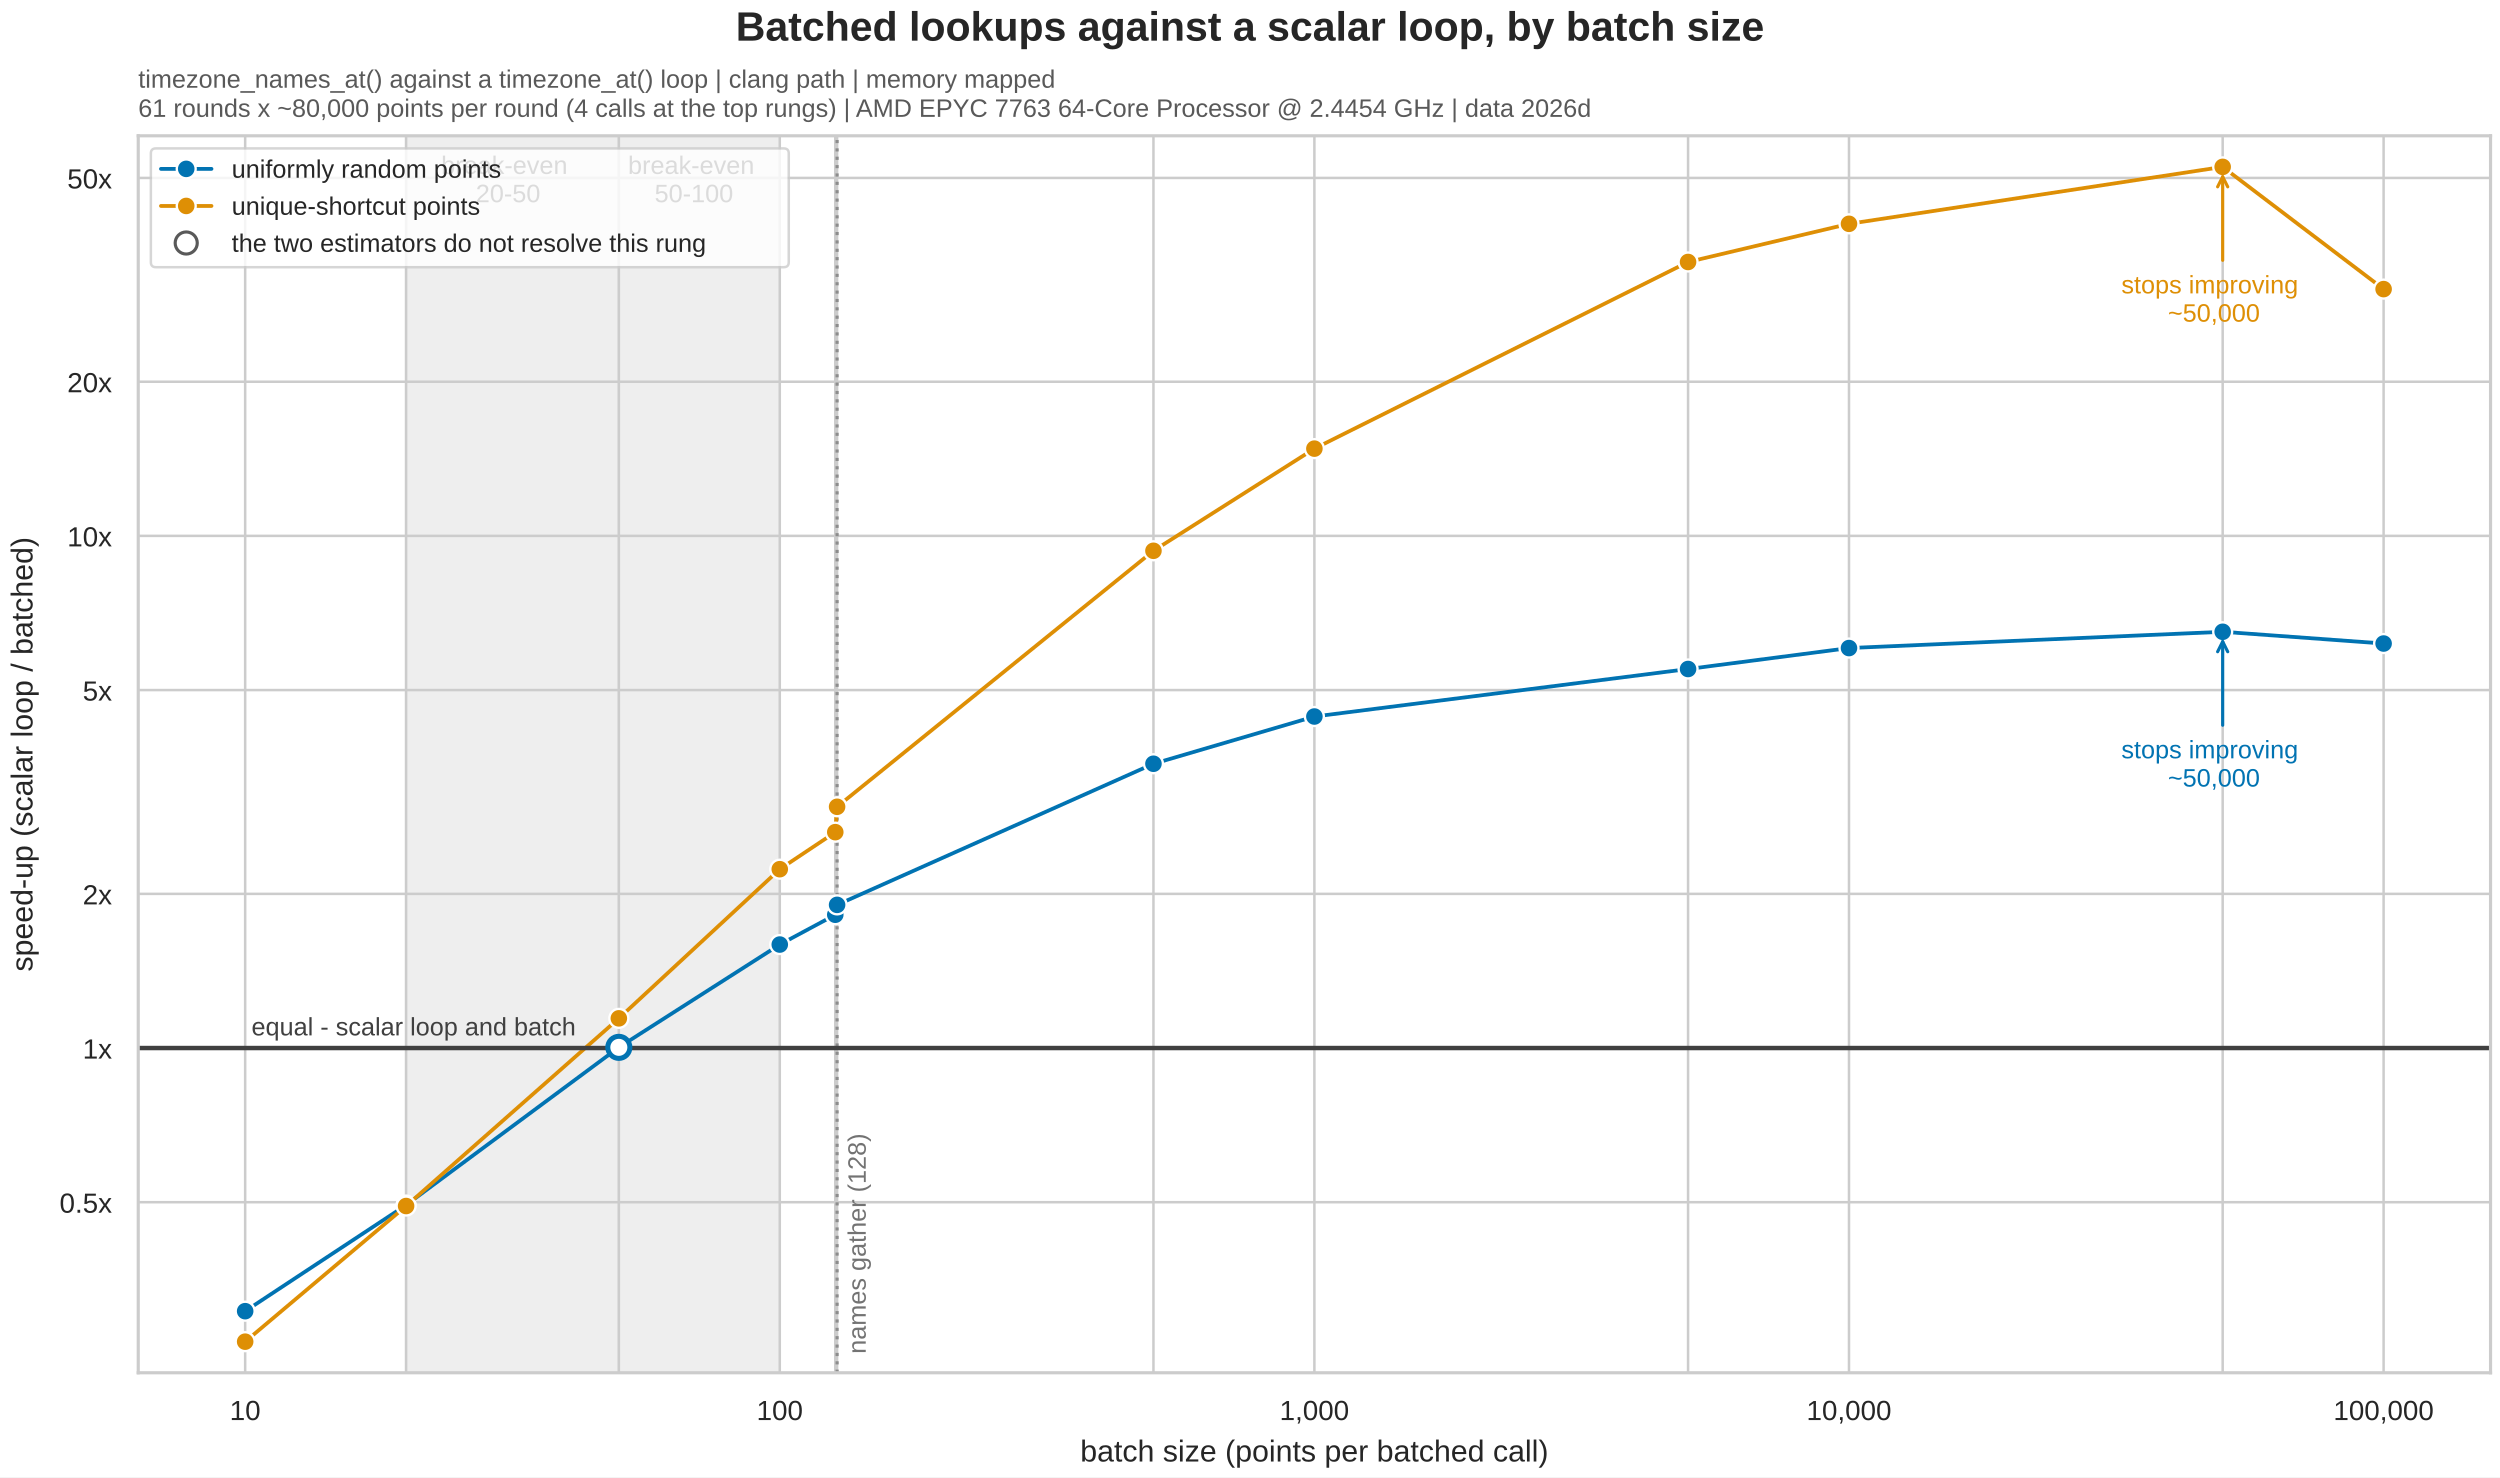
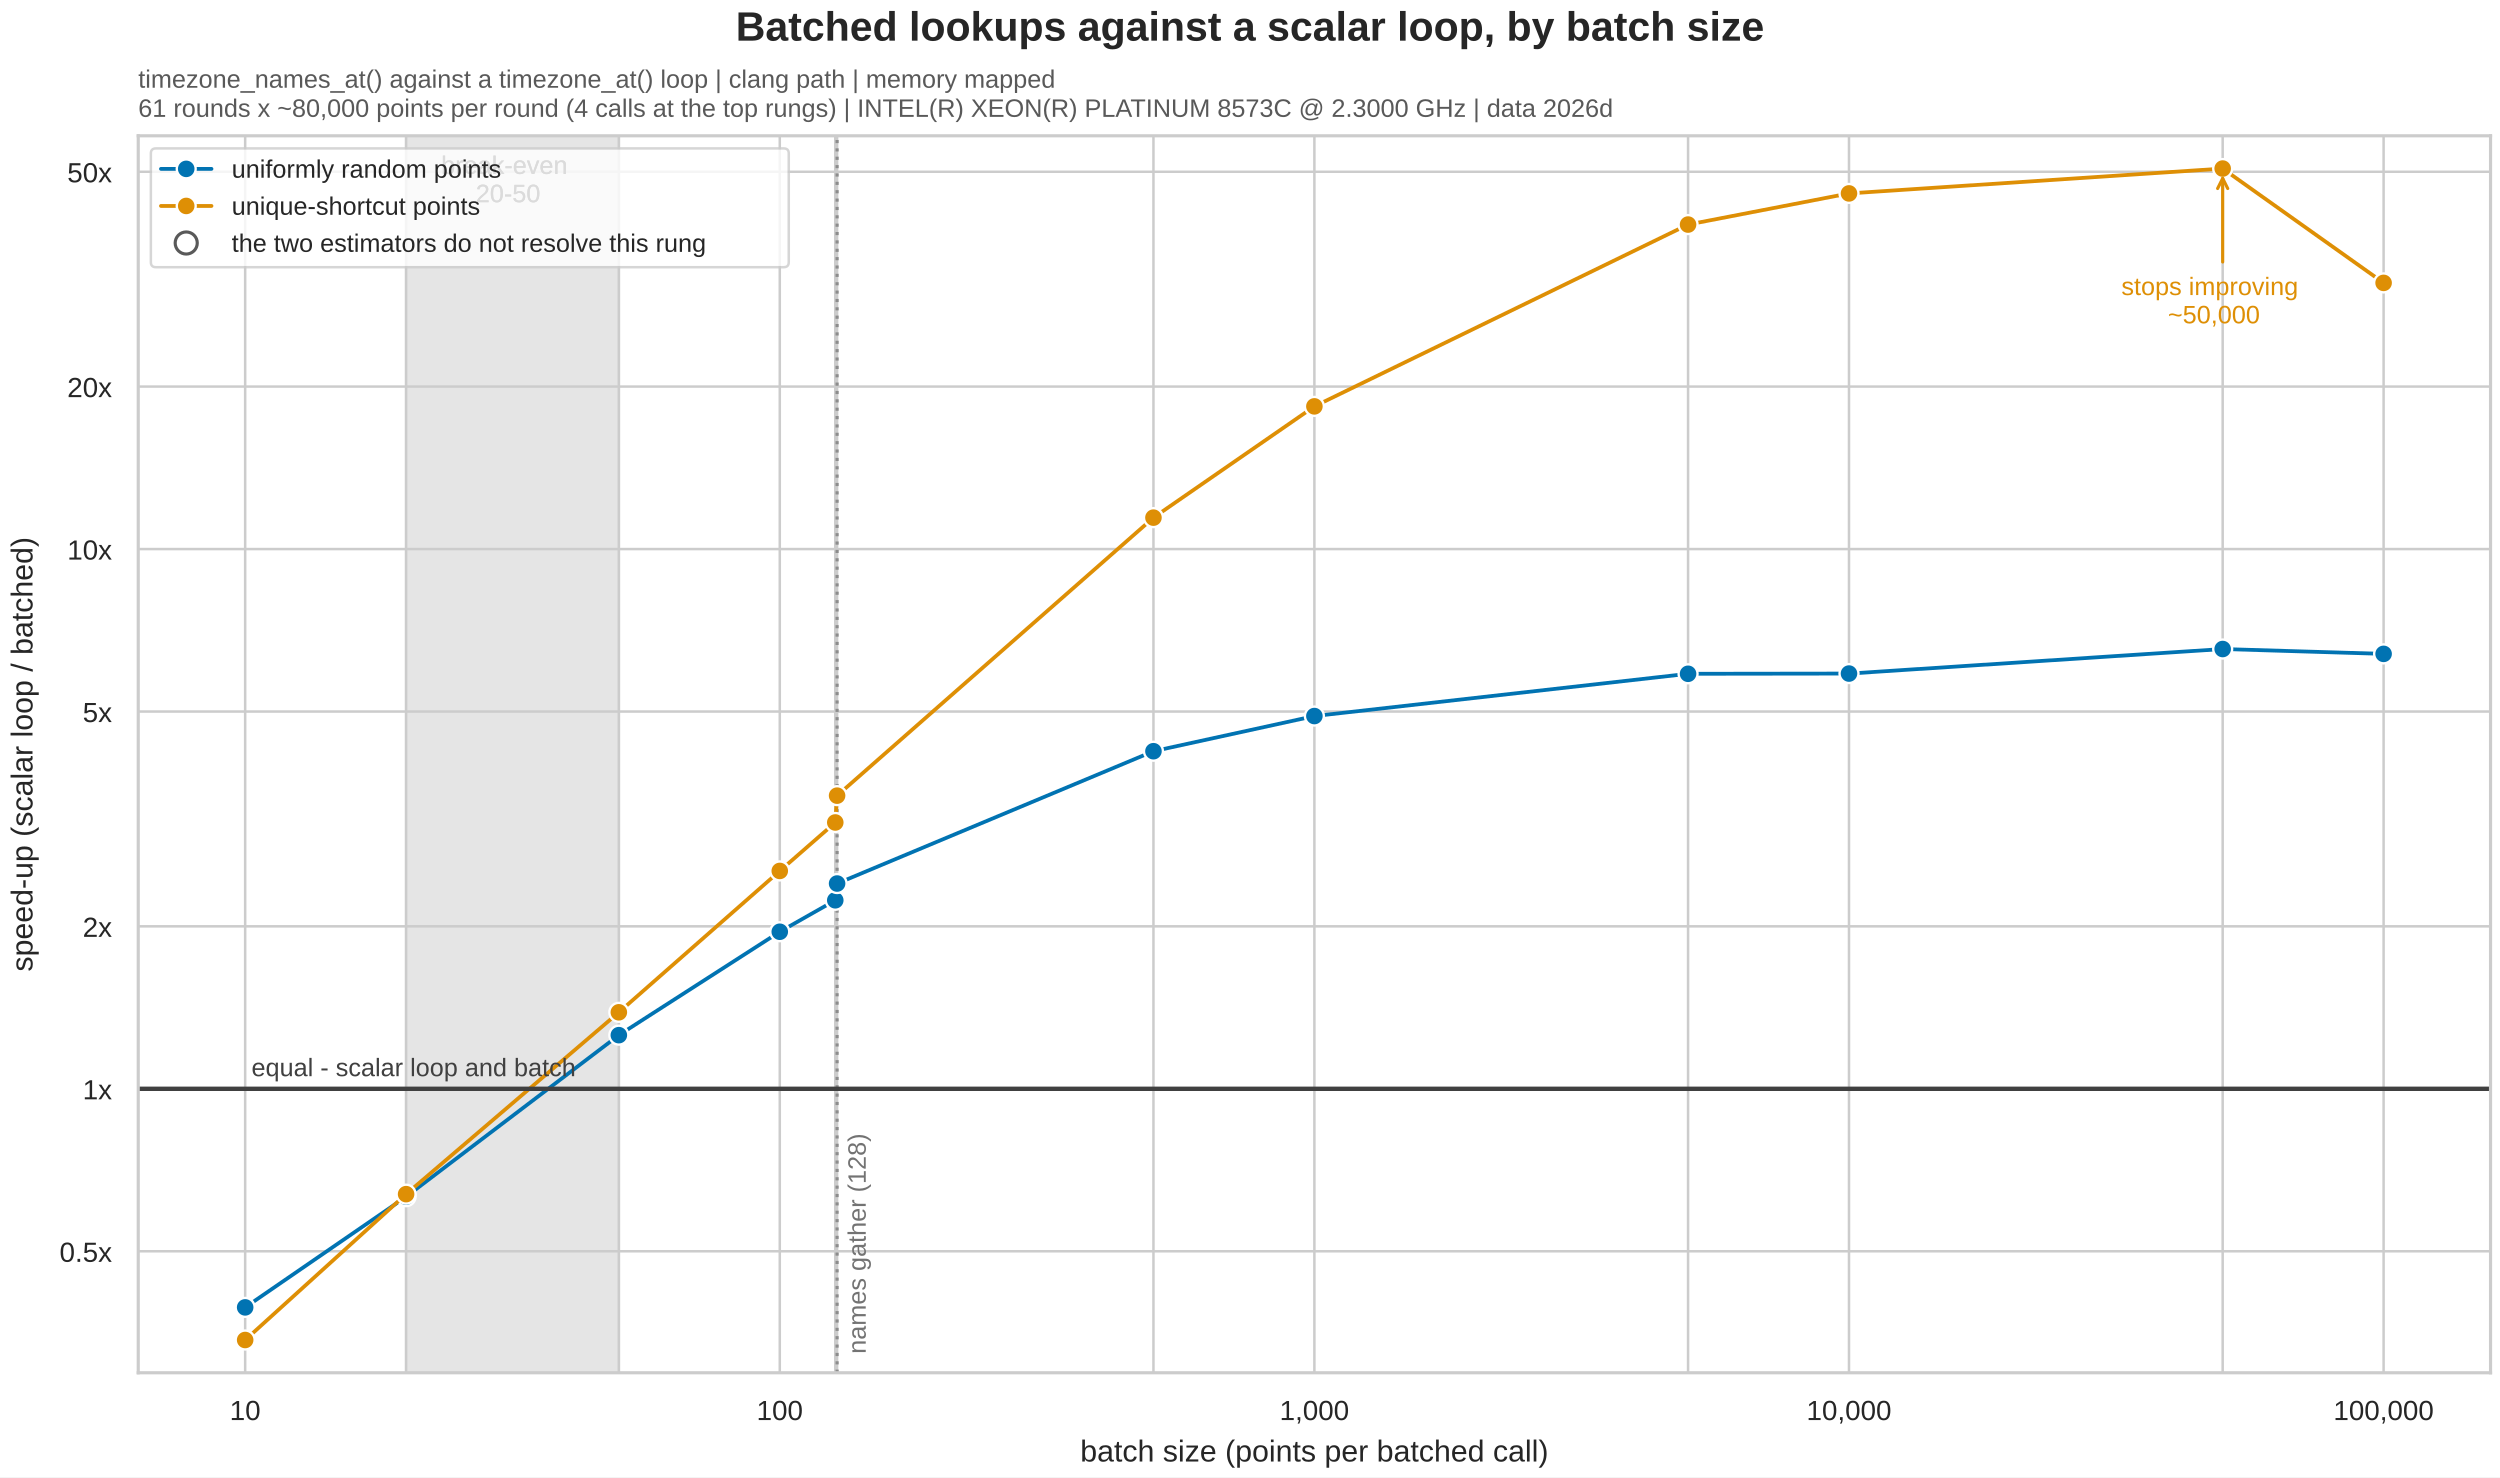
<svg xmlns="http://www.w3.org/2000/svg" xmlns:xlink="http://www.w3.org/1999/xlink" width="792pt" height="468pt" viewBox="0 0 792 468" version="1.1">
  <defs>
    <style type="text/css">*{stroke-linejoin: round; stroke-linecap: butt}</style>
  </defs>
  <g id="figure_1">
    <g id="patch_1">
      <path d="M 0 468 L 792 468 L 792 0 L 0 0 z " style="fill: #ffffff" />
    </g>
    <g id="axes_1">
      <g id="patch_2">
        <path d="M 43.794 434.892 L 789 434.892 L 789 43.02 L 43.794 43.02 z " style="fill: #ffffff" />
      </g>
      <g id="patch_3">
-         <path d="M 196.048 434.892 L 247.032 434.892 L 247.032 43.02 L 196.048 43.02 z " clip-path="url(#p3d15c40ce1)" style="fill: #d9d9d9; opacity: 0.45; stroke: #d9d9d9; stroke-width: 0.8; stroke-linejoin: miter" />
+         <path d="M 128.651 434.892 L 196.048 434.892 L 196.048 43.02 L 128.651 43.02 z " clip-path="url(#p3d15c40ce1)" style="fill: #d9d9d9; opacity: 0.45; stroke: #d9d9d9; stroke-width: 0.8; stroke-linejoin: miter" />
      </g>
      <g id="patch_4">
        <path d="M 128.651 434.892 L 196.048 434.892 L 196.048 43.02 L 128.651 43.02 z " clip-path="url(#p3d15c40ce1)" style="fill: #d9d9d9; opacity: 0.45; stroke: #d9d9d9; stroke-width: 0.8; stroke-linejoin: miter" />
      </g>
      <g id="matplotlib.axis_1">
        <g id="xtick_1">
          <g id="line2d_1">
            <path d="M 77.667 434.892 L 77.667 43.02 " clip-path="url(#p3d15c40ce1)" style="fill: none; stroke: #cccccc; stroke-width: 0.8; stroke-linecap: round" />
          </g>
          <g id="text_1">
            <text style="font-size: 8.8px; font-family: 'Arial', 'DejaVu Sans', 'Liberation Sans', 'Bitstream Vera Sans', sans-serif; text-anchor: middle; fill: #262626" x="77.667" y="449.879" transform="rotate(-0 77.66746 449.8786)">10</text>
          </g>
        </g>
        <g id="xtick_2">
          <g id="line2d_2">
            <path d="M 128.651 434.892 L 128.651 43.02 " clip-path="url(#p3d15c40ce1)" style="fill: none; stroke: #cccccc; stroke-width: 0.8; stroke-linecap: round" />
          </g>
        </g>
        <g id="xtick_3">
          <g id="line2d_3">
            <path d="M 196.048 434.892 L 196.048 43.02 " clip-path="url(#p3d15c40ce1)" style="fill: none; stroke: #cccccc; stroke-width: 0.8; stroke-linecap: round" />
          </g>
        </g>
        <g id="xtick_4">
          <g id="line2d_4">
            <path d="M 247.032 434.892 L 247.032 43.02 " clip-path="url(#p3d15c40ce1)" style="fill: none; stroke: #cccccc; stroke-width: 0.8; stroke-linecap: round" />
          </g>
          <g id="text_2">
            <text style="font-size: 8.8px; font-family: 'Arial', 'DejaVu Sans', 'Liberation Sans', 'Bitstream Vera Sans', sans-serif; text-anchor: middle; fill: #262626" x="247.032" y="449.879" transform="rotate(-0 247.0323 449.8786)">100</text>
          </g>
        </g>
        <g id="xtick_5">
          <g id="line2d_5">
            <path d="M 264.613 434.892 L 264.613 43.02 " clip-path="url(#p3d15c40ce1)" style="fill: none; stroke: #cccccc; stroke-width: 0.8; stroke-linecap: round" />
          </g>
        </g>
        <g id="xtick_6">
          <g id="line2d_6">
            <path d="M 265.19 434.892 L 265.19 43.02 " clip-path="url(#p3d15c40ce1)" style="fill: none; stroke: #cccccc; stroke-width: 0.8; stroke-linecap: round" />
          </g>
        </g>
        <g id="xtick_7">
          <g id="line2d_7">
            <path d="M 365.413 434.892 L 365.413 43.02 " clip-path="url(#p3d15c40ce1)" style="fill: none; stroke: #cccccc; stroke-width: 0.8; stroke-linecap: round" />
          </g>
        </g>
        <g id="xtick_8">
          <g id="line2d_8">
            <path d="M 416.397 434.892 L 416.397 43.02 " clip-path="url(#p3d15c40ce1)" style="fill: none; stroke: #cccccc; stroke-width: 0.8; stroke-linecap: round" />
          </g>
          <g id="text_3">
            <text style="font-size: 8.8px; font-family: 'Arial', 'DejaVu Sans', 'Liberation Sans', 'Bitstream Vera Sans', sans-serif; text-anchor: middle; fill: #262626" x="416.397" y="449.879" transform="rotate(-0 416.3971 449.8786)">1,000</text>
          </g>
        </g>
        <g id="xtick_9">
          <g id="line2d_9">
            <path d="M 534.778 434.892 L 534.778 43.02 " clip-path="url(#p3d15c40ce1)" style="fill: none; stroke: #cccccc; stroke-width: 0.8; stroke-linecap: round" />
          </g>
        </g>
        <g id="xtick_10">
          <g id="line2d_10">
            <path d="M 585.762 434.892 L 585.762 43.02 " clip-path="url(#p3d15c40ce1)" style="fill: none; stroke: #cccccc; stroke-width: 0.8; stroke-linecap: round" />
          </g>
          <g id="text_4">
            <text style="font-size: 8.8px; font-family: 'Arial', 'DejaVu Sans', 'Liberation Sans', 'Bitstream Vera Sans', sans-serif; text-anchor: middle; fill: #262626" x="585.762" y="449.879" transform="rotate(-0 585.762 449.8786)">10,000</text>
          </g>
        </g>
        <g id="xtick_11">
          <g id="line2d_11">
            <path d="M 704.143 434.892 L 704.143 43.02 " clip-path="url(#p3d15c40ce1)" style="fill: none; stroke: #cccccc; stroke-width: 0.8; stroke-linecap: round" />
          </g>
        </g>
        <g id="xtick_12">
          <g id="line2d_12">
            <path d="M 755.127 434.892 L 755.127 43.02 " clip-path="url(#p3d15c40ce1)" style="fill: none; stroke: #cccccc; stroke-width: 0.8; stroke-linecap: round" />
          </g>
          <g id="text_5">
            <text style="font-size: 8.8px; font-family: 'Arial', 'DejaVu Sans', 'Liberation Sans', 'Bitstream Vera Sans', sans-serif; text-anchor: middle; fill: #262626" x="755.127" y="449.879" transform="rotate(-0 755.1268 449.8786)">100,000</text>
          </g>
        </g>
        <g id="xtick_13" />
        <g id="xtick_14" />
        <g id="xtick_15" />
        <g id="xtick_16" />
        <g id="xtick_17" />
        <g id="xtick_18" />
        <g id="xtick_19" />
        <g id="xtick_20" />
        <g id="xtick_21" />
        <g id="xtick_22" />
        <g id="xtick_23" />
        <g id="xtick_24" />
        <g id="xtick_25" />
        <g id="xtick_26" />
        <g id="xtick_27" />
        <g id="xtick_28" />
        <g id="xtick_29" />
        <g id="xtick_30" />
        <g id="xtick_31" />
        <g id="xtick_32" />
        <g id="xtick_33" />
        <g id="xtick_34" />
        <g id="xtick_35" />
        <g id="xtick_36" />
        <g id="xtick_37" />
        <g id="xtick_38" />
        <g id="xtick_39" />
        <g id="xtick_40" />
        <g id="xtick_41" />
        <g id="xtick_42" />
        <g id="text_6">
          <text style="font-size: 9.6px; font-family: 'Arial', 'DejaVu Sans', 'Liberation Sans', 'Bitstream Vera Sans', sans-serif; text-anchor: middle; fill: #262626" x="416.397" y="463.003" transform="rotate(-0 416.3971 463.0033)">batch size (points per batched call)</text>
        </g>
      </g>
      <g id="matplotlib.axis_2">
        <g id="ytick_1">
          <g id="line2d_13">
-             <path d="M 43.794 380.854 L 789 380.854 " clip-path="url(#p3d15c40ce1)" style="fill: none; stroke: #cccccc; stroke-width: 0.8; stroke-linecap: round" />
+             <path d="M 43.794 396.406 L 789 396.406 " clip-path="url(#p3d15c40ce1)" style="fill: none; stroke: #cccccc; stroke-width: 0.8; stroke-linecap: round" />
          </g>
          <g id="text_7">
-             <text style="font-size: 8.8px; font-family: 'Arial', 'DejaVu Sans', 'Liberation Sans', 'Bitstream Vera Sans', sans-serif; text-anchor: end; fill: #262626" x="35.494" y="384.197" transform="rotate(-0 35.49449 384.1974)">0.5x</text>
+             <text style="font-size: 8.8px; font-family: 'Arial', 'DejaVu Sans', 'Liberation Sans', 'Bitstream Vera Sans', sans-serif; text-anchor: end; fill: #262626" x="35.494" y="399.75" transform="rotate(-0 35.49449 399.7495)">0.5x</text>
          </g>
        </g>
        <g id="ytick_2">
          <g id="line2d_14">
-             <path d="M 43.794 332.014 L 789 332.014 " clip-path="url(#p3d15c40ce1)" style="fill: none; stroke: #cccccc; stroke-width: 0.8; stroke-linecap: round" />
+             <path d="M 43.794 344.932 L 789 344.932 " clip-path="url(#p3d15c40ce1)" style="fill: none; stroke: #cccccc; stroke-width: 0.8; stroke-linecap: round" />
          </g>
          <g id="text_8">
-             <text style="font-size: 8.8px; font-family: 'Arial', 'DejaVu Sans', 'Liberation Sans', 'Bitstream Vera Sans', sans-serif; text-anchor: end; fill: #262626" x="35.494" y="335.357" transform="rotate(-0 35.49449 335.3568)">1x</text>
+             <text style="font-size: 8.8px; font-family: 'Arial', 'DejaVu Sans', 'Liberation Sans', 'Bitstream Vera Sans', sans-serif; text-anchor: end; fill: #262626" x="35.494" y="348.275" transform="rotate(-0 35.49449 348.275)">1x</text>
          </g>
        </g>
        <g id="ytick_3">
          <g id="line2d_15">
-             <path d="M 43.794 283.173 L 789 283.173 " clip-path="url(#p3d15c40ce1)" style="fill: none; stroke: #cccccc; stroke-width: 0.8; stroke-linecap: round" />
+             <path d="M 43.794 293.457 L 789 293.457 " clip-path="url(#p3d15c40ce1)" style="fill: none; stroke: #cccccc; stroke-width: 0.8; stroke-linecap: round" />
          </g>
          <g id="text_9">
-             <text style="font-size: 8.8px; font-family: 'Arial', 'DejaVu Sans', 'Liberation Sans', 'Bitstream Vera Sans', sans-serif; text-anchor: end; fill: #262626" x="35.494" y="286.516" transform="rotate(-0 35.49449 286.5162)">2x</text>
+             <text style="font-size: 8.8px; font-family: 'Arial', 'DejaVu Sans', 'Liberation Sans', 'Bitstream Vera Sans', sans-serif; text-anchor: end; fill: #262626" x="35.494" y="296.801" transform="rotate(-0 35.49449 296.8005)">2x</text>
          </g>
        </g>
        <g id="ytick_4">
          <g id="line2d_16">
-             <path d="M 43.794 218.609 L 789 218.609 " clip-path="url(#p3d15c40ce1)" style="fill: none; stroke: #cccccc; stroke-width: 0.8; stroke-linecap: round" />
+             <path d="M 43.794 225.412 L 789 225.412 " clip-path="url(#p3d15c40ce1)" style="fill: none; stroke: #cccccc; stroke-width: 0.8; stroke-linecap: round" />
          </g>
          <g id="text_10">
-             <text style="font-size: 8.8px; font-family: 'Arial', 'DejaVu Sans', 'Liberation Sans', 'Bitstream Vera Sans', sans-serif; text-anchor: end; fill: #262626" x="35.494" y="221.952" transform="rotate(-0 35.49449 221.9524)">5x</text>
+             <text style="font-size: 8.8px; font-family: 'Arial', 'DejaVu Sans', 'Liberation Sans', 'Bitstream Vera Sans', sans-serif; text-anchor: end; fill: #262626" x="35.494" y="228.755" transform="rotate(-0 35.49449 228.755)">5x</text>
          </g>
        </g>
        <g id="ytick_5">
          <g id="line2d_17">
-             <path d="M 43.794 169.768 L 789 169.768 " clip-path="url(#p3d15c40ce1)" style="fill: none; stroke: #cccccc; stroke-width: 0.8; stroke-linecap: round" />
+             <path d="M 43.794 173.937 L 789 173.937 " clip-path="url(#p3d15c40ce1)" style="fill: none; stroke: #cccccc; stroke-width: 0.8; stroke-linecap: round" />
          </g>
          <g id="text_11">
-             <text style="font-size: 8.8px; font-family: 'Arial', 'DejaVu Sans', 'Liberation Sans', 'Bitstream Vera Sans', sans-serif; text-anchor: end; fill: #262626" x="35.494" y="173.112" transform="rotate(-0 35.49449 173.1118)">10x</text>
+             <text style="font-size: 8.8px; font-family: 'Arial', 'DejaVu Sans', 'Liberation Sans', 'Bitstream Vera Sans', sans-serif; text-anchor: end; fill: #262626" x="35.494" y="177.28" transform="rotate(-0 35.49449 177.2805)">10x</text>
          </g>
        </g>
        <g id="ytick_6">
          <g id="line2d_18">
-             <path d="M 43.794 120.928 L 789 120.928 " clip-path="url(#p3d15c40ce1)" style="fill: none; stroke: #cccccc; stroke-width: 0.8; stroke-linecap: round" />
+             <path d="M 43.794 122.463 L 789 122.463 " clip-path="url(#p3d15c40ce1)" style="fill: none; stroke: #cccccc; stroke-width: 0.8; stroke-linecap: round" />
          </g>
          <g id="text_12">
-             <text style="font-size: 8.8px; font-family: 'Arial', 'DejaVu Sans', 'Liberation Sans', 'Bitstream Vera Sans', sans-serif; text-anchor: end; fill: #262626" x="35.494" y="124.271" transform="rotate(-0 35.49449 124.2712)">20x</text>
+             <text style="font-size: 8.8px; font-family: 'Arial', 'DejaVu Sans', 'Liberation Sans', 'Bitstream Vera Sans', sans-serif; text-anchor: end; fill: #262626" x="35.494" y="125.806" transform="rotate(-0 35.49449 125.806)">20x</text>
          </g>
        </g>
        <g id="ytick_7">
          <g id="line2d_19">
-             <path d="M 43.794 56.364 L 789 56.364 " clip-path="url(#p3d15c40ce1)" style="fill: none; stroke: #cccccc; stroke-width: 0.8; stroke-linecap: round" />
+             <path d="M 43.794 54.417 L 789 54.417 " clip-path="url(#p3d15c40ce1)" style="fill: none; stroke: #cccccc; stroke-width: 0.8; stroke-linecap: round" />
          </g>
          <g id="text_13">
-             <text style="font-size: 8.8px; font-family: 'Arial', 'DejaVu Sans', 'Liberation Sans', 'Bitstream Vera Sans', sans-serif; text-anchor: end; fill: #262626" x="35.494" y="59.707" transform="rotate(-0 35.49449 59.70738)">50x</text>
+             <text style="font-size: 8.8px; font-family: 'Arial', 'DejaVu Sans', 'Liberation Sans', 'Bitstream Vera Sans', sans-serif; text-anchor: end; fill: #262626" x="35.494" y="57.76" transform="rotate(-0 35.49449 57.76044)">50x</text>
          </g>
        </g>
        <g id="ytick_8" />
        <g id="ytick_9" />
        <g id="ytick_10" />
        <g id="ytick_11" />
        <g id="ytick_12" />
        <g id="ytick_13" />
        <g id="ytick_14" />
        <g id="ytick_15" />
        <g id="ytick_16" />
        <g id="ytick_17" />
        <g id="ytick_18" />
        <g id="ytick_19" />
        <g id="ytick_20" />
        <g id="ytick_21" />
-         <g id="ytick_22" />
        <g id="text_14">
          <text style="font-size: 9.6px; font-family: 'Arial', 'DejaVu Sans', 'Liberation Sans', 'Bitstream Vera Sans', sans-serif; text-anchor: middle; fill: #262626" x="10.295" y="238.956" transform="rotate(-90 10.29474 238.9562)">speed-up (scalar loop / batched)</text>
        </g>
      </g>
      <g id="FillBetweenPolyCollection_1" />
      <g id="FillBetweenPolyCollection_2" />
      <g id="line2d_20">
        <path d="M 265.19 434.892 L 265.19 43.02 " clip-path="url(#p3d15c40ce1)" style="fill: none; stroke-dasharray: 1,1.65; stroke-dashoffset: 0; stroke: #8c8c8c" />
      </g>
      <g id="line2d_21">
-         <path d="M 77.667 415.382 L 128.651 381.76 L 196.048 331.801 L 247.032 299.235 L 264.613 289.792 L 265.19 286.662 L 365.413 241.958 L 416.397 226.992 L 534.778 211.94 L 585.762 205.303 L 704.143 200.151 L 755.127 203.872 " clip-path="url(#p3d15c40ce1)" style="fill: none; stroke: #0173b2; stroke-width: 1.2; stroke-linecap: round" />
+         <path d="M 77.667 414.18 L 128.651 379.119 L 196.048 327.938 L 247.032 295.181 L 264.613 285.213 L 265.19 279.903 L 365.413 237.986 L 416.397 226.845 L 534.778 213.457 L 585.762 213.384 L 704.143 205.612 L 755.127 207.148 " clip-path="url(#p3d15c40ce1)" style="fill: none; stroke: #0173b2; stroke-width: 1.2; stroke-linecap: round" />
        <defs>
          <path id="m1139ea3e2f" d="M 0 3 C 0.796 3 1.559 2.684 2.121 2.121 C 2.684 1.559 3 0.796 3 0 C 3 -0.796 2.684 -1.559 2.121 -2.121 C 1.559 -2.684 0.796 -3 0 -3 C -0.796 -3 -1.559 -2.684 -2.121 -2.121 C -2.684 -1.559 -3 -0.796 -3 0 C -3 0.796 -2.684 1.559 -2.121 2.121 C -1.559 2.684 -0.796 3 0 3 z " style="stroke: #ffffff; stroke-width: 0.75" />
        </defs>
        <g clip-path="url(#p3d15c40ce1)">
-           <use xlink:href="#m1139ea3e2f" x="77.667" y="415.382" style="fill: #0173b2; stroke: #ffffff; stroke-width: 0.75" />
-           <use xlink:href="#m1139ea3e2f" x="128.651" y="381.76" style="fill: #0173b2; stroke: #ffffff; stroke-width: 0.75" />
-           <use xlink:href="#m1139ea3e2f" x="196.048" y="331.801" style="fill: #0173b2; stroke: #ffffff; stroke-width: 0.75" />
-           <use xlink:href="#m1139ea3e2f" x="247.032" y="299.235" style="fill: #0173b2; stroke: #ffffff; stroke-width: 0.75" />
-           <use xlink:href="#m1139ea3e2f" x="264.613" y="289.792" style="fill: #0173b2; stroke: #ffffff; stroke-width: 0.75" />
-           <use xlink:href="#m1139ea3e2f" x="265.19" y="286.662" style="fill: #0173b2; stroke: #ffffff; stroke-width: 0.75" />
-           <use xlink:href="#m1139ea3e2f" x="365.413" y="241.958" style="fill: #0173b2; stroke: #ffffff; stroke-width: 0.75" />
-           <use xlink:href="#m1139ea3e2f" x="416.397" y="226.992" style="fill: #0173b2; stroke: #ffffff; stroke-width: 0.75" />
-           <use xlink:href="#m1139ea3e2f" x="534.778" y="211.94" style="fill: #0173b2; stroke: #ffffff; stroke-width: 0.75" />
-           <use xlink:href="#m1139ea3e2f" x="585.762" y="205.303" style="fill: #0173b2; stroke: #ffffff; stroke-width: 0.75" />
-           <use xlink:href="#m1139ea3e2f" x="704.143" y="200.151" style="fill: #0173b2; stroke: #ffffff; stroke-width: 0.75" />
-           <use xlink:href="#m1139ea3e2f" x="755.127" y="203.872" style="fill: #0173b2; stroke: #ffffff; stroke-width: 0.75" />
+           <use xlink:href="#m1139ea3e2f" x="77.667" y="414.18" style="fill: #0173b2; stroke: #ffffff; stroke-width: 0.75" />
+           <use xlink:href="#m1139ea3e2f" x="128.651" y="379.119" style="fill: #0173b2; stroke: #ffffff; stroke-width: 0.75" />
+           <use xlink:href="#m1139ea3e2f" x="196.048" y="327.938" style="fill: #0173b2; stroke: #ffffff; stroke-width: 0.75" />
+           <use xlink:href="#m1139ea3e2f" x="247.032" y="295.181" style="fill: #0173b2; stroke: #ffffff; stroke-width: 0.75" />
+           <use xlink:href="#m1139ea3e2f" x="264.613" y="285.213" style="fill: #0173b2; stroke: #ffffff; stroke-width: 0.75" />
+           <use xlink:href="#m1139ea3e2f" x="265.19" y="279.903" style="fill: #0173b2; stroke: #ffffff; stroke-width: 0.75" />
+           <use xlink:href="#m1139ea3e2f" x="365.413" y="237.986" style="fill: #0173b2; stroke: #ffffff; stroke-width: 0.75" />
+           <use xlink:href="#m1139ea3e2f" x="416.397" y="226.845" style="fill: #0173b2; stroke: #ffffff; stroke-width: 0.75" />
+           <use xlink:href="#m1139ea3e2f" x="534.778" y="213.457" style="fill: #0173b2; stroke: #ffffff; stroke-width: 0.75" />
+           <use xlink:href="#m1139ea3e2f" x="585.762" y="213.384" style="fill: #0173b2; stroke: #ffffff; stroke-width: 0.75" />
+           <use xlink:href="#m1139ea3e2f" x="704.143" y="205.612" style="fill: #0173b2; stroke: #ffffff; stroke-width: 0.75" />
+           <use xlink:href="#m1139ea3e2f" x="755.127" y="207.148" style="fill: #0173b2; stroke: #ffffff; stroke-width: 0.75" />
        </g>
      </g>
      <g id="line2d_22">
-         <path d="M 77.667 425.044 L 128.651 382.069 L 196.048 322.614 L 247.032 275.36 L 264.613 263.629 L 265.19 255.588 L 365.413 174.491 L 416.397 142.128 L 534.778 82.996 L 585.762 70.906 L 704.143 52.868 L 755.127 91.589 " clip-path="url(#p3d15c40ce1)" style="fill: none; stroke: #de8f05; stroke-width: 1.2; stroke-linecap: round" />
+         <path d="M 77.667 424.513 L 128.651 378.306 L 196.048 320.698 L 247.032 275.913 L 264.613 260.563 L 265.19 252.06 L 365.413 163.988 L 416.397 128.739 L 534.778 71.142 L 585.762 61.274 L 704.143 53.399 L 755.127 89.621 " clip-path="url(#p3d15c40ce1)" style="fill: none; stroke: #de8f05; stroke-width: 1.2; stroke-linecap: round" />
        <defs>
          <path id="m15e79e8d85" d="M 0 3 C 0.796 3 1.559 2.684 2.121 2.121 C 2.684 1.559 3 0.796 3 0 C 3 -0.796 2.684 -1.559 2.121 -2.121 C 1.559 -2.684 0.796 -3 0 -3 C -0.796 -3 -1.559 -2.684 -2.121 -2.121 C -2.684 -1.559 -3 -0.796 -3 0 C -3 0.796 -2.684 1.559 -2.121 2.121 C -1.559 2.684 -0.796 3 0 3 z " style="stroke: #ffffff; stroke-width: 0.75" />
        </defs>
        <g clip-path="url(#p3d15c40ce1)">
-           <use xlink:href="#m15e79e8d85" x="77.667" y="425.044" style="fill: #de8f05; stroke: #ffffff; stroke-width: 0.75" />
-           <use xlink:href="#m15e79e8d85" x="128.651" y="382.069" style="fill: #de8f05; stroke: #ffffff; stroke-width: 0.75" />
-           <use xlink:href="#m15e79e8d85" x="196.048" y="322.614" style="fill: #de8f05; stroke: #ffffff; stroke-width: 0.75" />
-           <use xlink:href="#m15e79e8d85" x="247.032" y="275.36" style="fill: #de8f05; stroke: #ffffff; stroke-width: 0.75" />
-           <use xlink:href="#m15e79e8d85" x="264.613" y="263.629" style="fill: #de8f05; stroke: #ffffff; stroke-width: 0.75" />
-           <use xlink:href="#m15e79e8d85" x="265.19" y="255.588" style="fill: #de8f05; stroke: #ffffff; stroke-width: 0.75" />
-           <use xlink:href="#m15e79e8d85" x="365.413" y="174.491" style="fill: #de8f05; stroke: #ffffff; stroke-width: 0.75" />
-           <use xlink:href="#m15e79e8d85" x="416.397" y="142.128" style="fill: #de8f05; stroke: #ffffff; stroke-width: 0.75" />
-           <use xlink:href="#m15e79e8d85" x="534.778" y="82.996" style="fill: #de8f05; stroke: #ffffff; stroke-width: 0.75" />
-           <use xlink:href="#m15e79e8d85" x="585.762" y="70.906" style="fill: #de8f05; stroke: #ffffff; stroke-width: 0.75" />
-           <use xlink:href="#m15e79e8d85" x="704.143" y="52.868" style="fill: #de8f05; stroke: #ffffff; stroke-width: 0.75" />
-           <use xlink:href="#m15e79e8d85" x="755.127" y="91.589" style="fill: #de8f05; stroke: #ffffff; stroke-width: 0.75" />
+           <use xlink:href="#m15e79e8d85" x="77.667" y="424.513" style="fill: #de8f05; stroke: #ffffff; stroke-width: 0.75" />
+           <use xlink:href="#m15e79e8d85" x="128.651" y="378.306" style="fill: #de8f05; stroke: #ffffff; stroke-width: 0.75" />
+           <use xlink:href="#m15e79e8d85" x="196.048" y="320.698" style="fill: #de8f05; stroke: #ffffff; stroke-width: 0.75" />
+           <use xlink:href="#m15e79e8d85" x="247.032" y="275.913" style="fill: #de8f05; stroke: #ffffff; stroke-width: 0.75" />
+           <use xlink:href="#m15e79e8d85" x="264.613" y="260.563" style="fill: #de8f05; stroke: #ffffff; stroke-width: 0.75" />
+           <use xlink:href="#m15e79e8d85" x="265.19" y="252.06" style="fill: #de8f05; stroke: #ffffff; stroke-width: 0.75" />
+           <use xlink:href="#m15e79e8d85" x="365.413" y="163.988" style="fill: #de8f05; stroke: #ffffff; stroke-width: 0.75" />
+           <use xlink:href="#m15e79e8d85" x="416.397" y="128.739" style="fill: #de8f05; stroke: #ffffff; stroke-width: 0.75" />
+           <use xlink:href="#m15e79e8d85" x="534.778" y="71.142" style="fill: #de8f05; stroke: #ffffff; stroke-width: 0.75" />
+           <use xlink:href="#m15e79e8d85" x="585.762" y="61.274" style="fill: #de8f05; stroke: #ffffff; stroke-width: 0.75" />
+           <use xlink:href="#m15e79e8d85" x="704.143" y="53.399" style="fill: #de8f05; stroke: #ffffff; stroke-width: 0.75" />
+           <use xlink:href="#m15e79e8d85" x="755.127" y="89.621" style="fill: #de8f05; stroke: #ffffff; stroke-width: 0.75" />
        </g>
      </g>
      <g id="line2d_23" />
      <g id="line2d_24" />
      <g id="line2d_25">
-         <path d="M 43.794 332.014 L 789 332.014 " clip-path="url(#p3d15c40ce1)" style="fill: none; stroke: #404040; stroke-width: 1.4; stroke-linecap: round" />
+         <path d="M 43.794 344.932 L 789 344.932 " clip-path="url(#p3d15c40ce1)" style="fill: none; stroke: #404040; stroke-width: 1.4; stroke-linecap: round" />
      </g>
      <g id="patch_5">
        <path d="M 43.794 434.892 L 43.794 43.02 " style="fill: none; stroke: #cccccc; stroke-linejoin: miter; stroke-linecap: square" />
      </g>
      <g id="patch_6">
        <path d="M 789 434.892 L 789 43.02 " style="fill: none; stroke: #cccccc; stroke-linejoin: miter; stroke-linecap: square" />
      </g>
      <g id="patch_7">
        <path d="M 43.794 434.892 L 789 434.892 " style="fill: none; stroke: #cccccc; stroke-linejoin: miter; stroke-linecap: square" />
      </g>
      <g id="patch_8">
        <path d="M 43.794 43.02 L 789 43.02 " style="fill: none; stroke: #cccccc; stroke-linejoin: miter; stroke-linecap: square" />
      </g>
      <g id="text_15">
-         <text style="font-size: 8px; font-family: 'Arial', 'DejaVu Sans', 'Liberation Sans', 'Bitstream Vera Sans', sans-serif; text-anchor: start; fill: #404040" x="79.667" y="328.014" transform="rotate(-0 79.66746 328.0135)">equal - scalar loop and batch</text>
+         <text style="font-size: 8px; font-family: 'Arial', 'DejaVu Sans', 'Liberation Sans', 'Bitstream Vera Sans', sans-serif; text-anchor: start; fill: #404040" x="79.667" y="340.932" transform="rotate(-0 79.66746 340.9317)">equal - scalar loop and batch</text>
      </g>
      <g id="text_16">
-         <text style="font-size: 8px; font-family: 'Arial', 'DejaVu Sans', 'Liberation Sans', 'Bitstream Vera Sans', sans-serif; fill: #4c4c4c" transform="translate(198.9497 55.09909)">break-even</text>
-         <text style="font-size: 8px; font-family: 'Arial', 'DejaVu Sans', 'Liberation Sans', 'Bitstream Vera Sans', sans-serif; fill: #4c4c4c" transform="translate(207.3722 64.05734)">50-100</text>
+         <text style="font-size: 8px; font-family: 'Arial', 'DejaVu Sans', 'Liberation Sans', 'Bitstream Vera Sans', sans-serif; fill: #4c4c4c" transform="translate(139.7592 55.09909)">break-even</text>
+         <text style="font-size: 8px; font-family: 'Arial', 'DejaVu Sans', 'Liberation Sans', 'Bitstream Vera Sans', sans-serif; fill: #4c4c4c" transform="translate(150.7267 64.05734)">20-50</text>
      </g>
      <g id="text_17">
        <text style="font-size: 8px; font-family: 'Arial', 'DejaVu Sans', 'Liberation Sans', 'Bitstream Vera Sans', sans-serif; fill: #4c4c4c" transform="translate(139.7592 55.09909)">break-even</text>
        <text style="font-size: 8px; font-family: 'Arial', 'DejaVu Sans', 'Liberation Sans', 'Bitstream Vera Sans', sans-serif; fill: #4c4c4c" transform="translate(150.7267 64.05734)">20-50</text>
      </g>
      <g id="patch_9">
-         <path d="M 704.143 229.749 Q 704.143 215.949 704.143 203.267 " style="fill: none; stroke: #0173b2; stroke-linecap: round" />
-         <path d="M 702.543 206.467 L 704.143 203.267 L 705.743 206.467 " style="fill: none; stroke: #0173b2; stroke-linecap: round" />
+         <path d="M 704.143 82.997 Q 704.143 69.197 704.143 56.515 " style="fill: none; stroke: #de8f05; stroke-linecap: round" />
+         <path d="M 702.543 59.715 L 704.143 56.515 L 705.743 59.715 " style="fill: none; stroke: #de8f05; stroke-linecap: round" />
      </g>
      <g id="text_18">
-         <text style="font-size: 8px; font-family: 'Arial', 'DejaVu Sans', 'Liberation Sans', 'Bitstream Vera Sans', sans-serif; fill: #0173b2" transform="translate(672.0473 240.2298)">stops improving</text>
-         <text style="font-size: 8px; font-family: 'Arial', 'DejaVu Sans', 'Liberation Sans', 'Bitstream Vera Sans', sans-serif; fill: #0173b2" transform="translate(686.7948 249.1881)">~50,000</text>
-       </g>
-       <g id="patch_10">
-         <path d="M 704.143 82.466 Q 704.143 68.666 704.143 55.984 " style="fill: none; stroke: #de8f05; stroke-linecap: round" />
-         <path d="M 702.543 59.184 L 704.143 55.984 L 705.743 59.184 " style="fill: none; stroke: #de8f05; stroke-linecap: round" />
+         <text style="font-size: 8px; font-family: 'Arial', 'DejaVu Sans', 'Liberation Sans', 'Bitstream Vera Sans', sans-serif; fill: #de8f05" transform="translate(672.0473 93.47809)">stops improving</text>
+         <text style="font-size: 8px; font-family: 'Arial', 'DejaVu Sans', 'Liberation Sans', 'Bitstream Vera Sans', sans-serif; fill: #de8f05" transform="translate(686.7948 102.4363)">~50,000</text>
      </g>
      <g id="text_19">
-         <text style="font-size: 8px; font-family: 'Arial', 'DejaVu Sans', 'Liberation Sans', 'Bitstream Vera Sans', sans-serif; fill: #de8f05" transform="translate(672.0473 92.94702)">stops improving</text>
-         <text style="font-size: 8px; font-family: 'Arial', 'DejaVu Sans', 'Liberation Sans', 'Bitstream Vera Sans', sans-serif; fill: #de8f05" transform="translate(686.7948 101.9053)">~50,000</text>
+         <text style="font-size: 8px; font-family: 'Arial', 'DejaVu Sans', 'Liberation Sans', 'Bitstream Vera Sans', sans-serif; fill: #737373" transform="translate(274.2686 428.892) rotate(-90)">names gather (128)</text>
      </g>
      <g id="text_20">
-         <text style="font-size: 8px; font-family: 'Arial', 'DejaVu Sans', 'Liberation Sans', 'Bitstream Vera Sans', sans-serif; fill: #737373" transform="translate(274.2686 428.892) rotate(-90)">names gather (128)</text>
-       </g>
-       <g id="text_21">
        <text style="font-size: 8px; font-family: 'Arial', 'DejaVu Sans', 'Liberation Sans', 'Bitstream Vera Sans', sans-serif; fill: #595959" transform="translate(43.79449 27.7976)">timezone_names_at() against a timezone_at() loop | clang path | memory mapped</text>
-         <text style="font-size: 8px; font-family: 'Arial', 'DejaVu Sans', 'Liberation Sans', 'Bitstream Vera Sans', sans-serif; fill: #595959" transform="translate(43.79449 37.02034)">61 rounds x ~80,000 points per round (4 calls at the top rungs) | AMD EPYC 7763 64-Core Processor @ 2.4454 GHz | data 2026d</text>
-       </g>
-       <g id="line2d_26">
-         <defs>
-           <path id="m5718c223fe" d="M 0 3.5 C 0.928 3.5 1.819 3.131 2.475 2.475 C 3.131 1.819 3.5 0.928 3.5 0 C 3.5 -0.928 3.131 -1.819 2.475 -2.475 C 1.819 -3.131 0.928 -3.5 0 -3.5 C -0.928 -3.5 -1.819 -3.131 -2.475 -2.475 C -3.131 -1.819 -3.5 -0.928 -3.5 0 C -3.5 0.928 -3.131 1.819 -2.475 2.475 C -1.819 3.131 -0.928 3.5 0 3.5 z " style="stroke: #0173b2; stroke-width: 1.6" />
-         </defs>
-         <g clip-path="url(#p3d15c40ce1)">
-           <use xlink:href="#m5718c223fe" x="196.048" y="331.801" style="fill: #ffffff; stroke: #0173b2; stroke-width: 1.6" />
-         </g>
+         <text style="font-size: 8px; font-family: 'Arial', 'DejaVu Sans', 'Liberation Sans', 'Bitstream Vera Sans', sans-serif; fill: #595959" transform="translate(43.79449 37.02034)">61 rounds x ~80,000 points per round (4 calls at the top rungs) | INTEL(R) XEON(R) PLATINUM 8573C @ 2.3000 GHz | data 2026d</text>
      </g>
      <g id="legend_1">
-         <g id="patch_11">
+         <g id="patch_10">
          <path d="M 49.394 84.648 L 248.278 84.648 Q 249.878 84.648 249.878 83.048 L 249.878 48.62 Q 249.878 47.02 248.278 47.02 L 49.394 47.02 Q 47.794 47.02 47.794 48.62 L 47.794 83.048 Q 47.794 84.648 49.394 84.648 z " style="fill: #ffffff; opacity: 0.8; stroke: #cccccc; stroke-width: 0.8; stroke-linejoin: miter" />
        </g>
-         <g id="line2d_27">
+         <g id="line2d_26">
          <path d="M 50.994 53.499 L 58.994 53.499 L 66.994 53.499 " style="fill: none; stroke: #0173b2; stroke-width: 1.2; stroke-linecap: round" />
          <g>
            <use xlink:href="#m1139ea3e2f" x="58.994" y="53.499" style="fill: #0173b2; stroke: #ffffff; stroke-width: 0.75" />
          </g>
        </g>
-         <g id="text_22">
+         <g id="text_21">
          <text style="font-size: 8px; font-family: 'Arial', 'DejaVu Sans', 'Liberation Sans', 'Bitstream Vera Sans', sans-serif; text-anchor: start; fill: #262626" x="73.394" y="56.299" transform="rotate(-0 73.39449 56.2991)">uniformly random points</text>
        </g>
-         <g id="line2d_28">
+         <g id="line2d_27">
          <path d="M 50.994 65.242 L 58.994 65.242 L 66.994 65.242 " style="fill: none; stroke: #de8f05; stroke-width: 1.2; stroke-linecap: round" />
          <g>
            <use xlink:href="#m15e79e8d85" x="58.994" y="65.242" style="fill: #de8f05; stroke: #ffffff; stroke-width: 0.75" />
          </g>
        </g>
-         <g id="text_23">
+         <g id="text_22">
          <text style="font-size: 8px; font-family: 'Arial', 'DejaVu Sans', 'Liberation Sans', 'Bitstream Vera Sans', sans-serif; text-anchor: start; fill: #262626" x="73.394" y="68.042" transform="rotate(-0 73.39449 68.0416)">unique-shortcut points</text>
        </g>
-         <g id="line2d_29">
+         <g id="line2d_28">
          <defs>
            <path id="mb6ea699bcb" d="M 0 3.5 C 0.928 3.5 1.819 3.131 2.475 2.475 C 3.131 1.819 3.5 0.928 3.5 0 C 3.5 -0.928 3.131 -1.819 2.475 -2.475 C 1.819 -3.131 0.928 -3.5 0 -3.5 C -0.928 -3.5 -1.819 -3.131 -2.475 -2.475 C -3.131 -1.819 -3.5 -0.928 -3.5 0 C -3.5 0.928 -3.131 1.819 -2.475 2.475 C -1.819 3.131 -0.928 3.5 0 3.5 z " style="stroke: #595959" />
          </defs>
          <g>
            <use xlink:href="#mb6ea699bcb" x="58.994" y="76.984" style="fill: #ffffff; stroke: #595959" />
          </g>
        </g>
-         <g id="text_24">
+         <g id="text_23">
          <text style="font-size: 8px; font-family: 'Arial', 'DejaVu Sans', 'Liberation Sans', 'Bitstream Vera Sans', sans-serif; text-anchor: start; fill: #262626" x="73.394" y="79.784" transform="rotate(-0 73.39449 79.78409)">the two estimators do not resolve this rung</text>
        </g>
      </g>
    </g>
-     <g id="text_25">
+     <g id="text_24">
      <text style="font-weight: 700; font-size: 13px; font-family: 'Arial', 'DejaVu Sans', 'Liberation Sans', 'Bitstream Vera Sans', sans-serif; text-anchor: middle; fill: #262626" x="396" y="12.878" transform="rotate(-0 396 12.87821)">Batched lookups against a scalar loop, by batch size</text>
    </g>
  </g>
  <defs>
    <clipPath id="p3d15c40ce1">
      <rect x="43.794" y="43.02" width="745.205" height="391.872" />
    </clipPath>
  </defs>
</svg>
